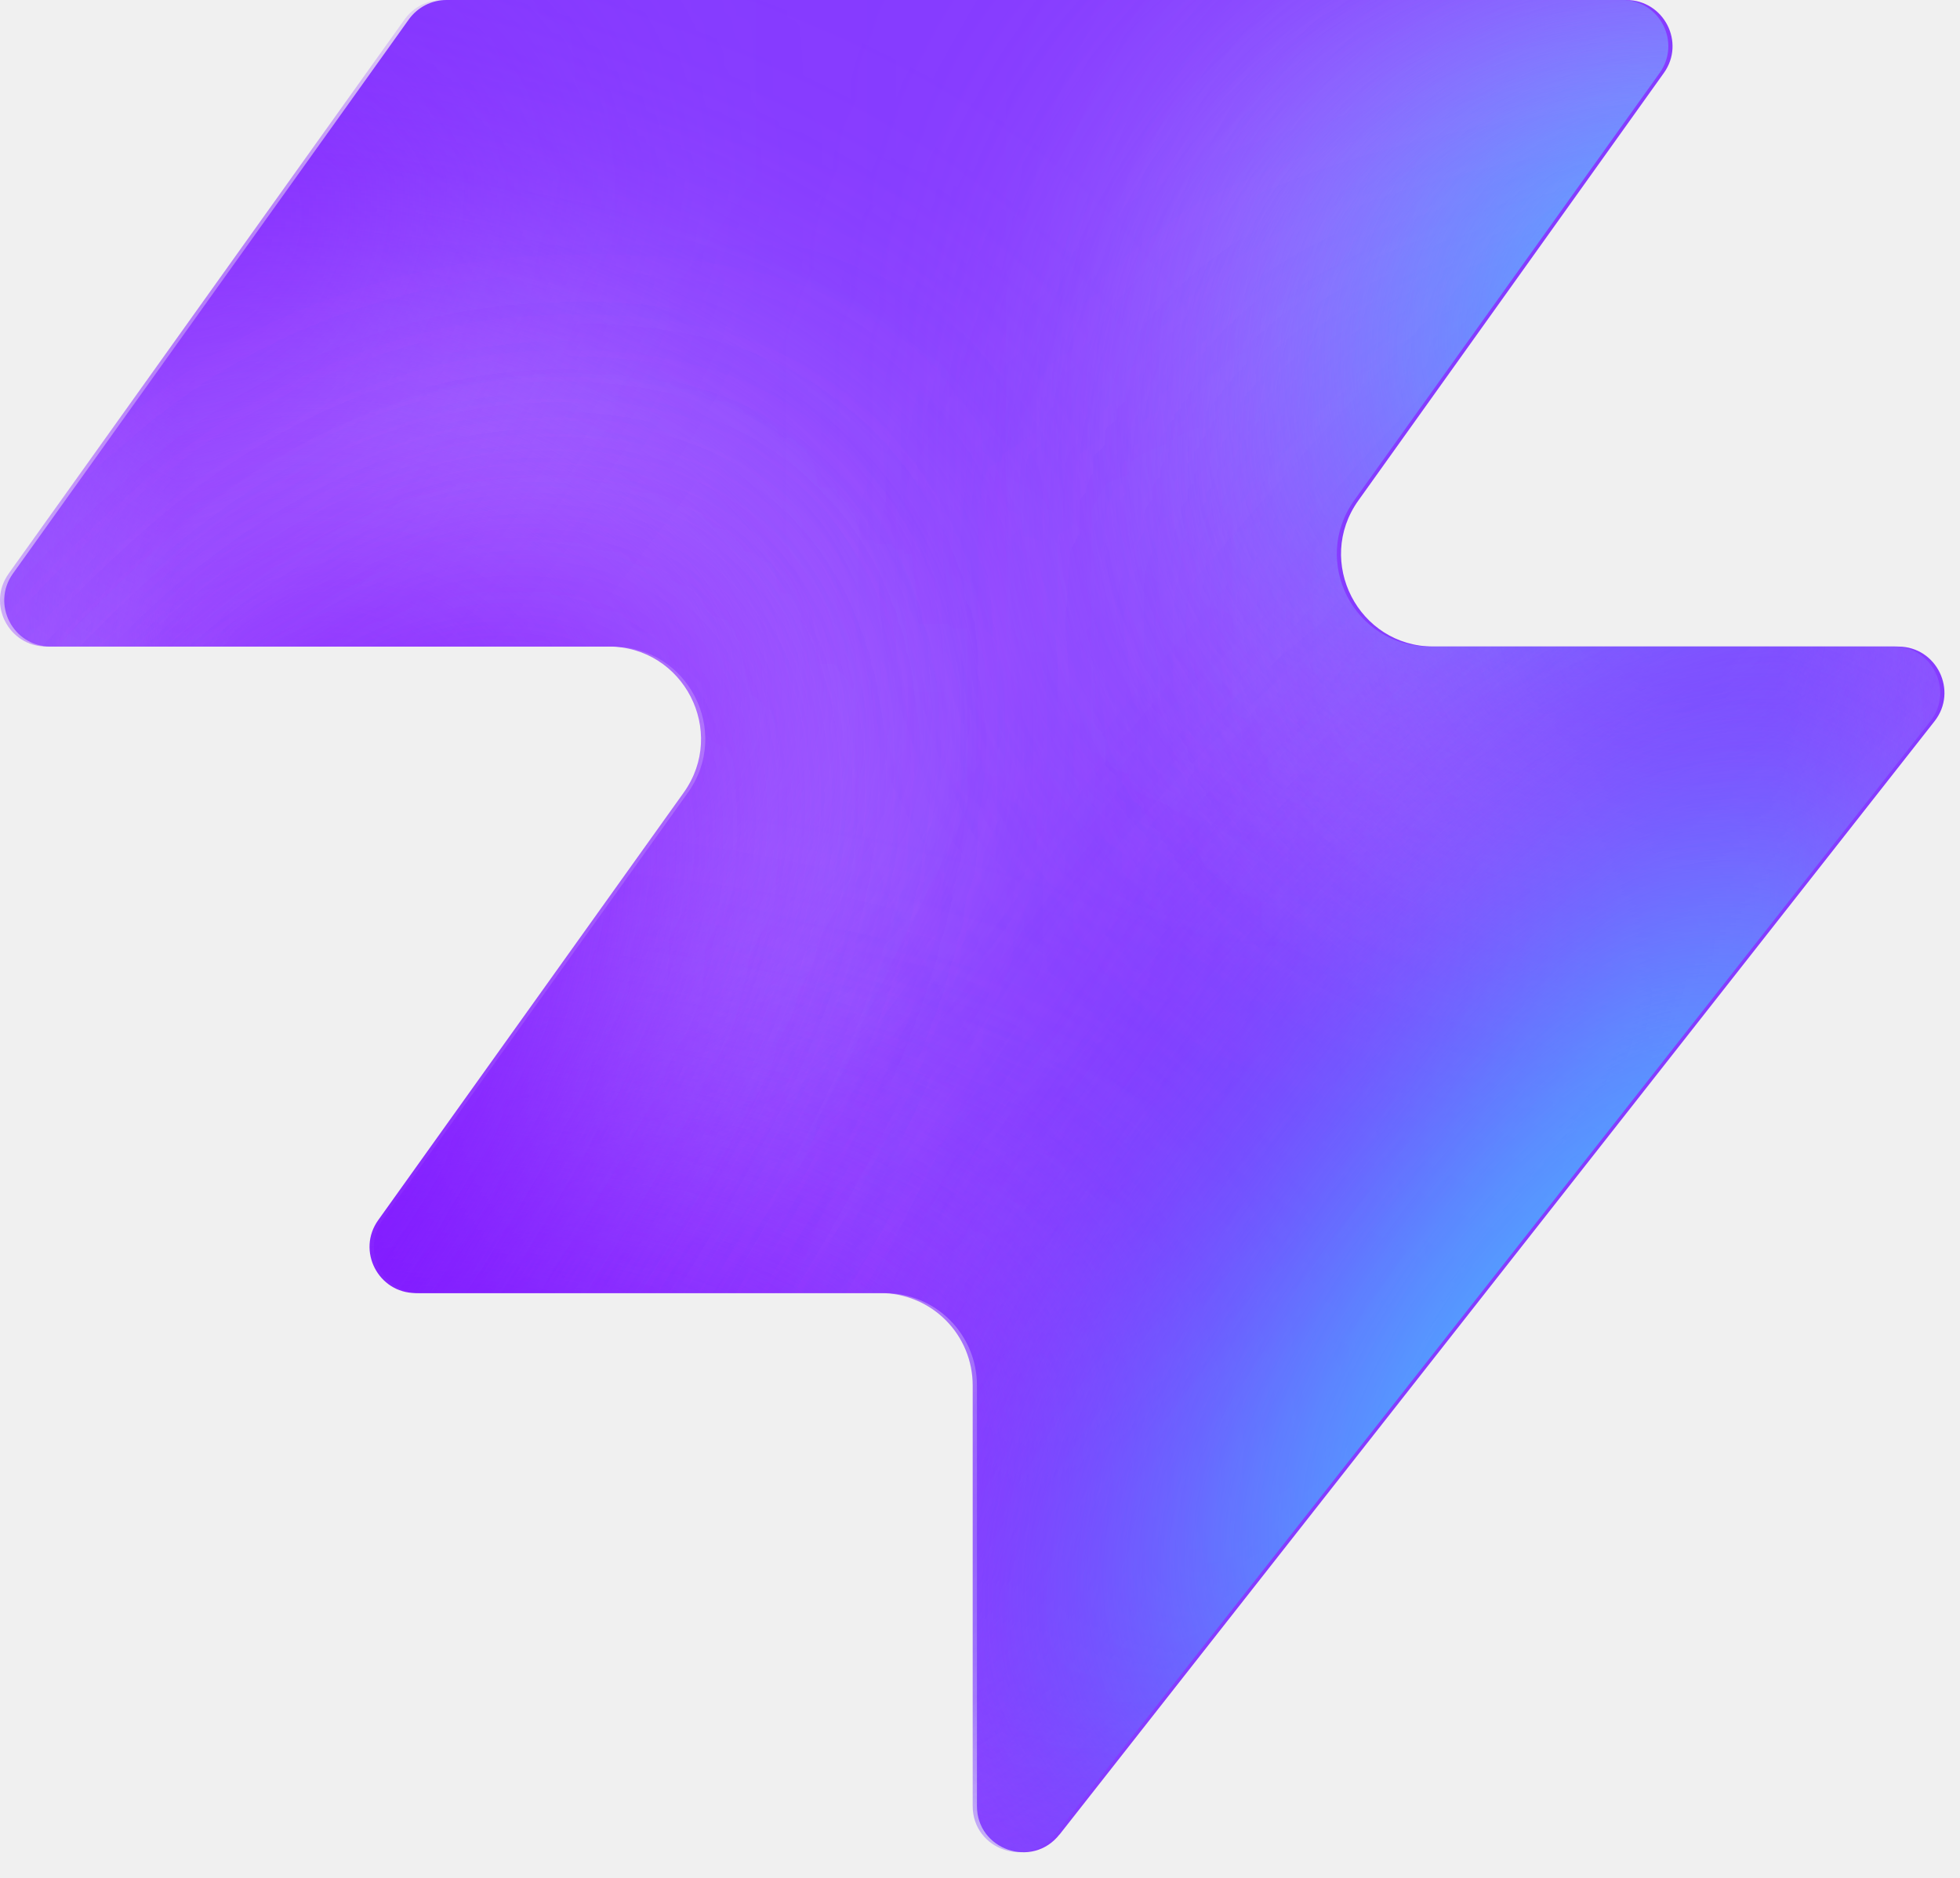
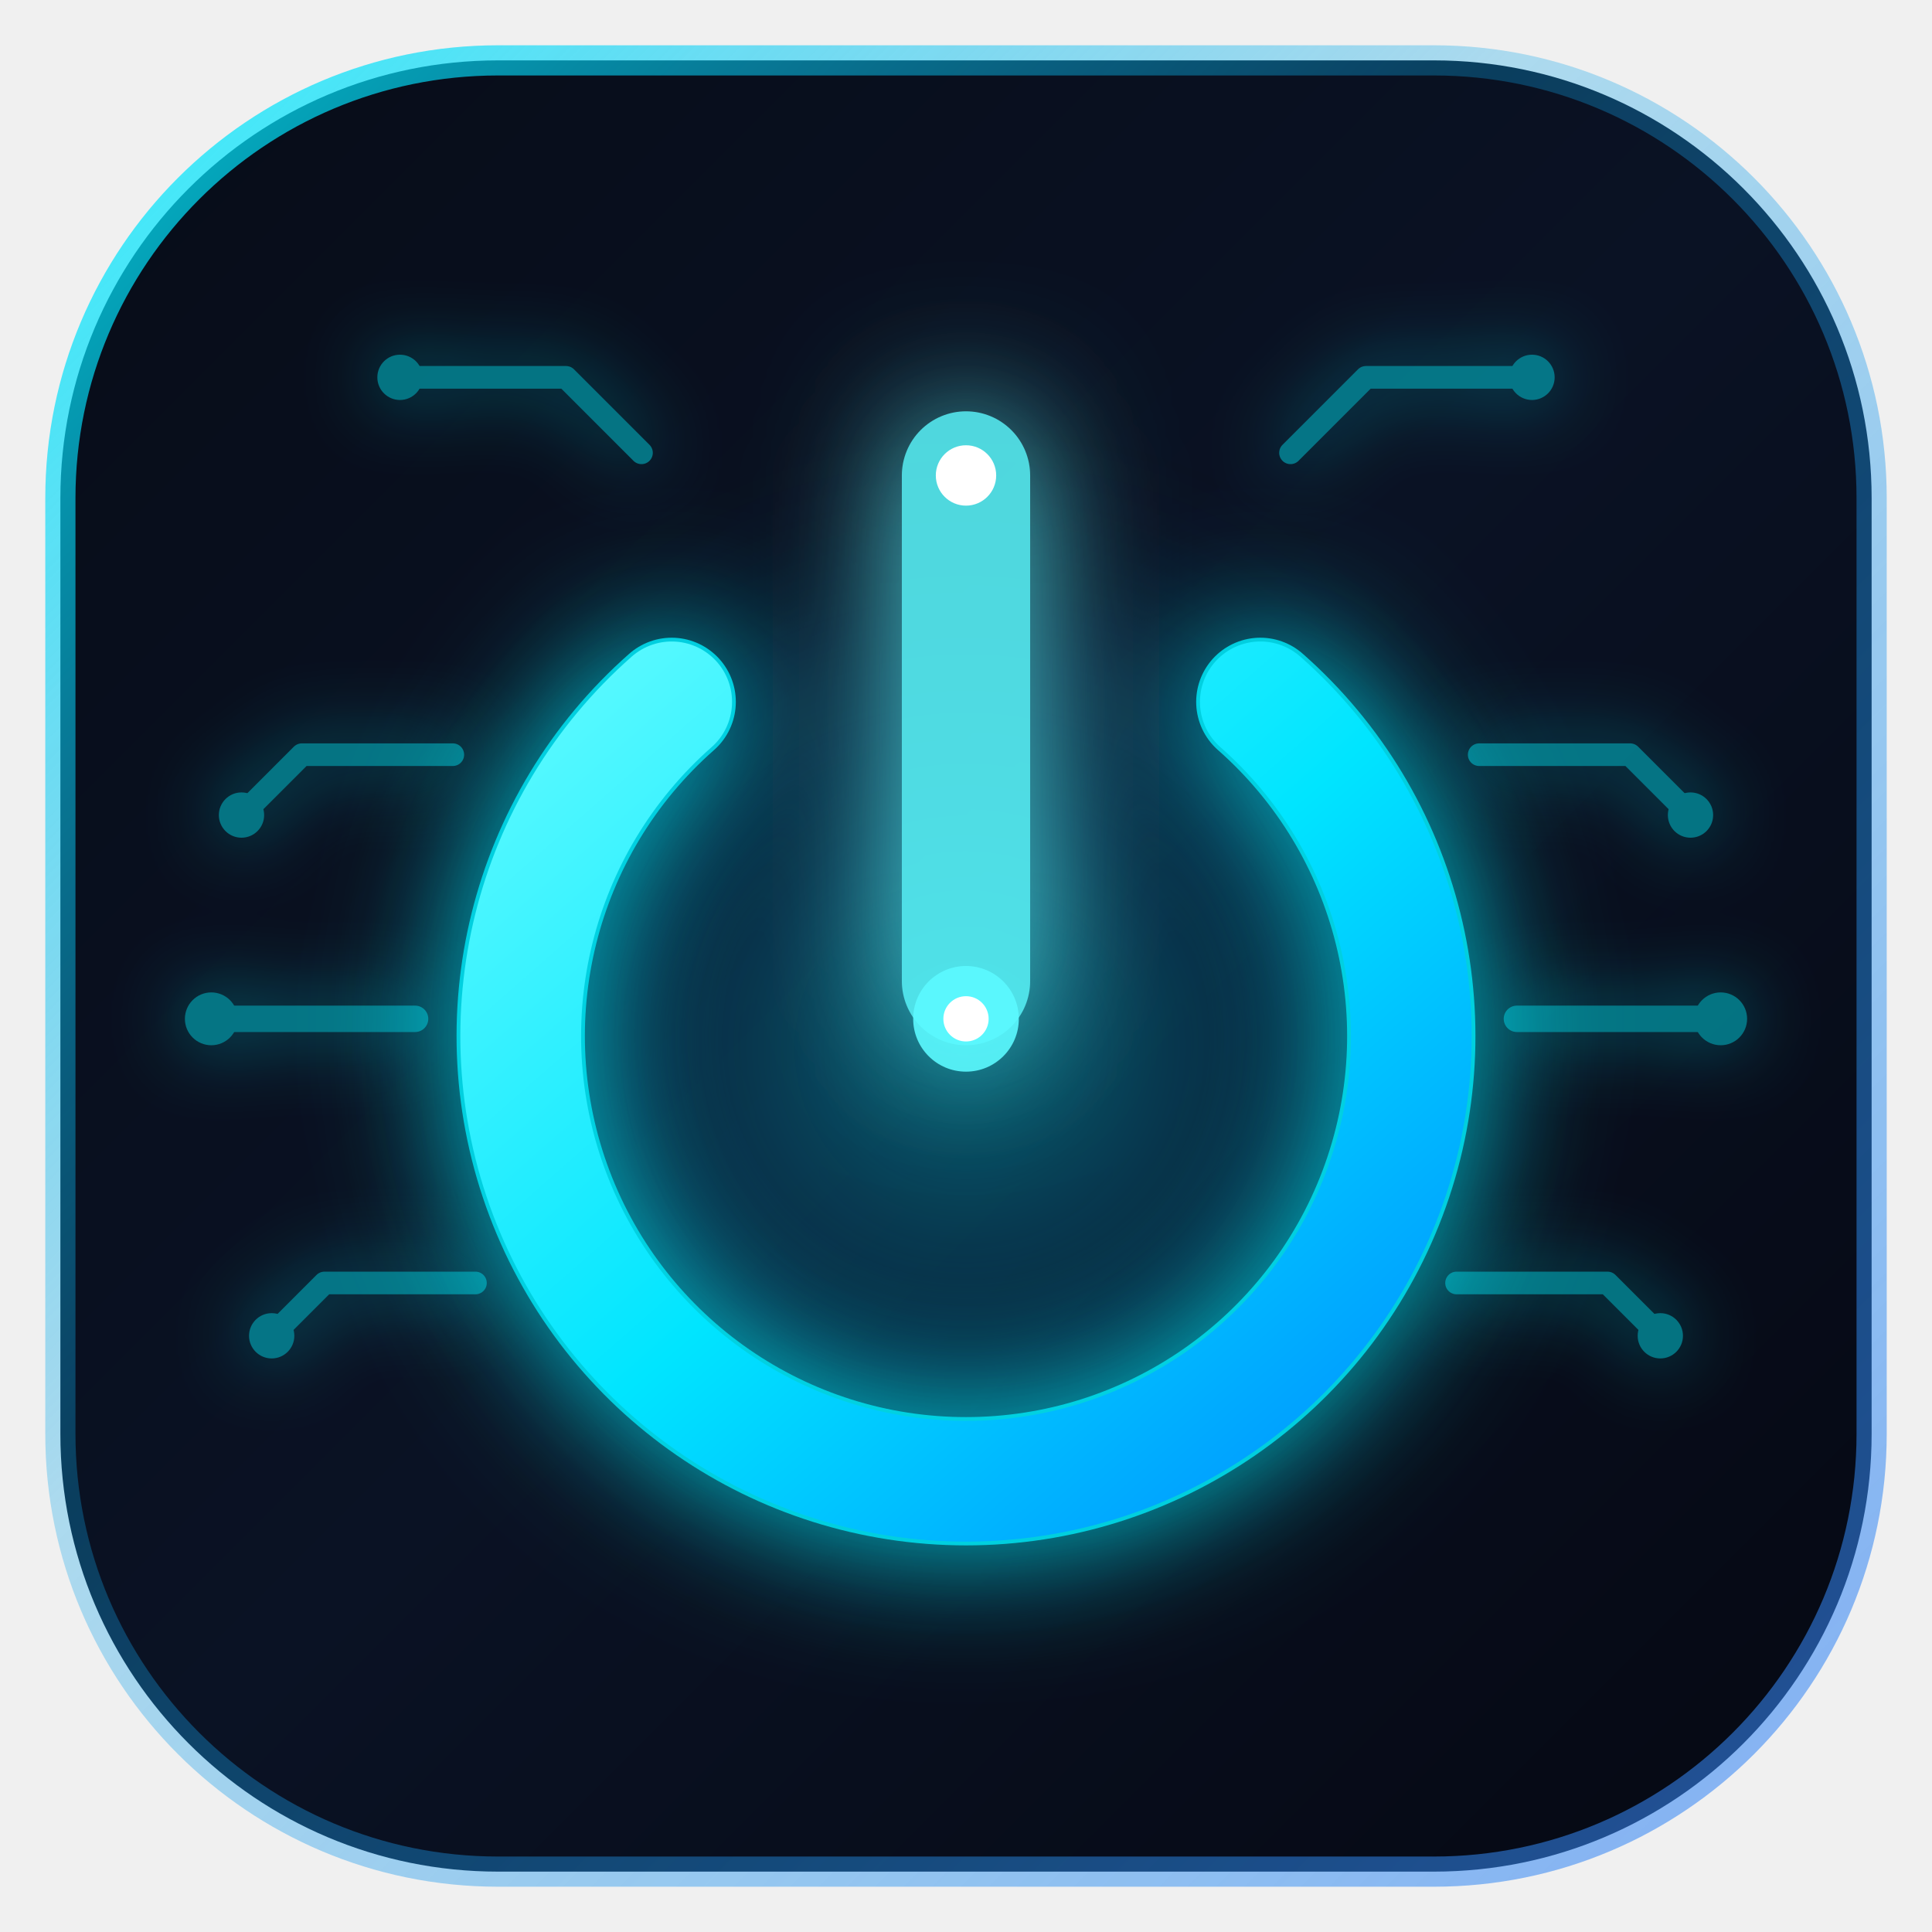
- <svg xmlns="http://www.w3.org/2000/svg" width="48" height="46" fill="none" viewBox="0 0 48 46">
-   <path fill="#863bff" d="M25.946 44.938c-.664.845-2.021.375-2.021-.698V33.937a2.26 2.26 0 0 0-2.262-2.262H10.287c-.92 0-1.456-1.04-.92-1.788l7.48-10.471c1.07-1.497 0-3.578-1.842-3.578H1.237c-.92 0-1.456-1.04-.92-1.788L10.013.474c.214-.297.556-.474.92-.474h28.894c.92 0 1.456 1.04.92 1.788l-7.48 10.471c-1.07 1.498 0 3.579 1.842 3.579h11.377c.943 0 1.473 1.088.89 1.83L25.947 44.94z" style="fill:#863bff;fill:color(display-p3 .525 .23 1);fill-opacity:1" />
-   <mask id="a" width="48" height="46" x="0" y="0" maskUnits="userSpaceOnUse" style="mask-type:alpha">
-     <path fill="#000" d="M25.842 44.938c-.664.844-2.021.375-2.021-.698V33.937a2.26 2.26 0 0 0-2.262-2.262H10.183c-.92 0-1.456-1.04-.92-1.788l7.48-10.471c1.07-1.498 0-3.579-1.842-3.579H1.133c-.92 0-1.456-1.04-.92-1.787L9.91.473c.214-.297.556-.474.92-.474h28.894c.92 0 1.456 1.04.92 1.788l-7.48 10.471c-1.07 1.498 0 3.578 1.842 3.578h11.377c.943 0 1.473 1.088.89 1.832L25.843 44.94z" style="fill:#000;fill-opacity:1" />
-   </mask>
-   <g mask="url(#a)">
-     <g filter="url(#b)">
-       <ellipse cx="5.508" cy="14.704" fill="#ede6ff" rx="5.508" ry="14.704" style="fill:#ede6ff;fill:color(display-p3 .927 .903 1);fill-opacity:1" transform="matrix(.00324 1 1 -.00324 -4.47 31.516)" />
-     </g>
-     <g filter="url(#c)">
-       <ellipse cx="10.399" cy="29.851" fill="#ede6ff" rx="10.399" ry="29.851" style="fill:#ede6ff;fill:color(display-p3 .927 .903 1);fill-opacity:1" transform="matrix(.00324 1 1 -.00324 -39.328 7.883)" />
-     </g>
-     <g filter="url(#d)">
-       <ellipse cx="5.508" cy="30.487" fill="#7e14ff" rx="5.508" ry="30.487" style="fill:#7e14ff;fill:color(display-p3 .492 .077 1);fill-opacity:1" transform="rotate(89.814 -25.913 -14.639)scale(1 -1)" />
-     </g>
-     <g filter="url(#e)">
-       <ellipse cx="5.508" cy="30.599" fill="#7e14ff" rx="5.508" ry="30.599" style="fill:#7e14ff;fill:color(display-p3 .492 .077 1);fill-opacity:1" transform="rotate(89.814 -32.644 -3.334)scale(1 -1)" />
-     </g>
-     <g filter="url(#f)">
-       <ellipse cx="5.508" cy="30.599" fill="#7e14ff" rx="5.508" ry="30.599" style="fill:#7e14ff;fill:color(display-p3 .492 .077 1);fill-opacity:1" transform="matrix(.00324 1 1 -.00324 -34.34 30.47)" />
-     </g>
-     <g filter="url(#g)">
-       <ellipse cx="14.072" cy="22.078" fill="#ede6ff" rx="14.072" ry="22.078" style="fill:#ede6ff;fill:color(display-p3 .927 .903 1);fill-opacity:1" transform="rotate(93.35 24.506 48.493)scale(-1 1)" />
-     </g>
-     <g filter="url(#h)">
-       <ellipse cx="3.47" cy="21.501" fill="#7e14ff" rx="3.47" ry="21.501" style="fill:#7e14ff;fill:color(display-p3 .492 .077 1);fill-opacity:1" transform="rotate(89.009 28.708 47.59)scale(-1 1)" />
-     </g>
-     <g filter="url(#i)">
-       <ellipse cx="3.47" cy="21.501" fill="#7e14ff" rx="3.47" ry="21.501" style="fill:#7e14ff;fill:color(display-p3 .492 .077 1);fill-opacity:1" transform="rotate(89.009 28.708 47.59)scale(-1 1)" />
-     </g>
-     <g filter="url(#j)">
-       <ellipse cx=".387" cy="8.972" fill="#7e14ff" rx="4.407" ry="29.108" style="fill:#7e14ff;fill:color(display-p3 .492 .077 1);fill-opacity:1" transform="rotate(39.51 .387 8.972)" />
-     </g>
-     <g filter="url(#k)">
-       <ellipse cx="47.523" cy="-6.092" fill="#7e14ff" rx="4.407" ry="29.108" style="fill:#7e14ff;fill:color(display-p3 .492 .077 1);fill-opacity:1" transform="rotate(37.892 47.523 -6.092)" />
-     </g>
-     <g filter="url(#l)">
-       <ellipse cx="41.412" cy="6.333" fill="#47bfff" rx="5.971" ry="9.665" style="fill:#47bfff;fill:color(display-p3 .28 .748 1);fill-opacity:1" transform="rotate(37.892 41.412 6.333)" />
-     </g>
-     <g filter="url(#m)">
-       <ellipse cx="-1.879" cy="38.332" fill="#7e14ff" rx="4.407" ry="29.108" style="fill:#7e14ff;fill:color(display-p3 .492 .077 1);fill-opacity:1" transform="rotate(37.892 -1.88 38.332)" />
-     </g>
-     <g filter="url(#n)">
-       <ellipse cx="-1.879" cy="38.332" fill="#7e14ff" rx="4.407" ry="29.108" style="fill:#7e14ff;fill:color(display-p3 .492 .077 1);fill-opacity:1" transform="rotate(37.892 -1.88 38.332)" />
-     </g>
-     <g filter="url(#o)">
-       <ellipse cx="35.651" cy="29.907" fill="#7e14ff" rx="4.407" ry="29.108" style="fill:#7e14ff;fill:color(display-p3 .492 .077 1);fill-opacity:1" transform="rotate(37.892 35.651 29.907)" />
-     </g>
-     <g filter="url(#p)">
-       <ellipse cx="38.418" cy="32.4" fill="#47bfff" rx="5.971" ry="15.297" style="fill:#47bfff;fill:color(display-p3 .28 .748 1);fill-opacity:1" transform="rotate(37.892 38.418 32.4)" />
-     </g>
-   </g>
+ <svg xmlns="http://www.w3.org/2000/svg" viewBox="0 0 512 512" fill="none">
  <defs>
-     <filter id="b" width="60.045" height="41.654" x="-19.77" y="16.149" color-interpolation-filters="sRGB" filterUnits="userSpaceOnUse">
-       <feFlood flood-opacity="0" result="BackgroundImageFix" />
-       <feBlend in="SourceGraphic" in2="BackgroundImageFix" result="shape" />
-       <feGaussianBlur result="effect1_foregroundBlur_2002_17158" stdDeviation="7.659" />
+     <linearGradient id="bgGrad" x1="0%" y1="0%" x2="100%" y2="100%">
+       <stop offset="0%" stop-color="#070c18" />
+       <stop offset="50%" stop-color="#0a1224" />
+       <stop offset="100%" stop-color="#050812" />
+     </linearGradient>
+     <linearGradient id="borderGrad" x1="0%" y1="0%" x2="100%" y2="100%">
+       <stop offset="0%" stop-color="#00f0ff" stop-opacity="0.8" />
+       <stop offset="40%" stop-color="#0ea5e9" stop-opacity="0.3" />
+       <stop offset="100%" stop-color="#3b82f6" stop-opacity="0.6" />
+     </linearGradient>
+     <linearGradient id="cyanNeon" x1="0%" y1="0%" x2="100%" y2="100%">
+       <stop offset="0%" stop-color="#5bfaff" />
+       <stop offset="50%" stop-color="#00e5ff" />
+       <stop offset="100%" stop-color="#0091ff" />
+     </linearGradient>
+     <linearGradient id="pulsePin" x1="0%" y1="0%" x2="0%" y2="100%">
+       <stop offset="0%" stop-color="#ffffff" />
+       <stop offset="30%" stop-color="#5bfaff" />
+       <stop offset="100%" stop-color="#00b4d8" />
+     </linearGradient>
+     <radialGradient id="ambientGlow" cx="50%" cy="52%" r="45%">
+       <stop offset="0%" stop-color="#00f0ff" stop-opacity="0.35" />
+       <stop offset="60%" stop-color="#0284c7" stop-opacity="0.12" />
+       <stop offset="100%" stop-color="#000000" stop-opacity="0" />
+     </radialGradient>
+     <filter id="neonGlow" x="-20%" y="-20%" width="140%" height="140%">
+       <feGaussianBlur stdDeviation="10" result="blur" />
+       <feMerge>
+         <feMergeNode in="blur" />
+         <feMergeNode in="SourceGraphic" />
+       </feMerge>
    </filter>
-     <filter id="c" width="90.34" height="51.437" x="-54.613" y="-7.533" color-interpolation-filters="sRGB" filterUnits="userSpaceOnUse">
-       <feFlood flood-opacity="0" result="BackgroundImageFix" />
-       <feBlend in="SourceGraphic" in2="BackgroundImageFix" result="shape" />
-       <feGaussianBlur result="effect1_foregroundBlur_2002_17158" stdDeviation="7.659" />
-     </filter>
-     <filter id="d" width="79.355" height="29.4" x="-49.64" y="2.03" color-interpolation-filters="sRGB" filterUnits="userSpaceOnUse">
-       <feFlood flood-opacity="0" result="BackgroundImageFix" />
-       <feBlend in="SourceGraphic" in2="BackgroundImageFix" result="shape" />
-       <feGaussianBlur result="effect1_foregroundBlur_2002_17158" stdDeviation="4.596" />
-     </filter>
-     <filter id="e" width="79.579" height="29.4" x="-45.045" y="20.029" color-interpolation-filters="sRGB" filterUnits="userSpaceOnUse">
-       <feFlood flood-opacity="0" result="BackgroundImageFix" />
-       <feBlend in="SourceGraphic" in2="BackgroundImageFix" result="shape" />
-       <feGaussianBlur result="effect1_foregroundBlur_2002_17158" stdDeviation="4.596" />
-     </filter>
-     <filter id="f" width="79.579" height="29.4" x="-43.513" y="21.178" color-interpolation-filters="sRGB" filterUnits="userSpaceOnUse">
-       <feFlood flood-opacity="0" result="BackgroundImageFix" />
-       <feBlend in="SourceGraphic" in2="BackgroundImageFix" result="shape" />
-       <feGaussianBlur result="effect1_foregroundBlur_2002_17158" stdDeviation="4.596" />
-     </filter>
-     <filter id="g" width="74.749" height="58.852" x="15.756" y="-17.901" color-interpolation-filters="sRGB" filterUnits="userSpaceOnUse">
-       <feFlood flood-opacity="0" result="BackgroundImageFix" />
-       <feBlend in="SourceGraphic" in2="BackgroundImageFix" result="shape" />
-       <feGaussianBlur result="effect1_foregroundBlur_2002_17158" stdDeviation="7.659" />
-     </filter>
-     <filter id="h" width="61.377" height="25.362" x="23.548" y="2.284" color-interpolation-filters="sRGB" filterUnits="userSpaceOnUse">
-       <feFlood flood-opacity="0" result="BackgroundImageFix" />
-       <feBlend in="SourceGraphic" in2="BackgroundImageFix" result="shape" />
-       <feGaussianBlur result="effect1_foregroundBlur_2002_17158" stdDeviation="4.596" />
-     </filter>
-     <filter id="i" width="61.377" height="25.362" x="23.548" y="2.284" color-interpolation-filters="sRGB" filterUnits="userSpaceOnUse">
-       <feFlood flood-opacity="0" result="BackgroundImageFix" />
-       <feBlend in="SourceGraphic" in2="BackgroundImageFix" result="shape" />
-       <feGaussianBlur result="effect1_foregroundBlur_2002_17158" stdDeviation="4.596" />
-     </filter>
-     <filter id="j" width="56.045" height="63.649" x="-27.636" y="-22.853" color-interpolation-filters="sRGB" filterUnits="userSpaceOnUse">
-       <feFlood flood-opacity="0" result="BackgroundImageFix" />
-       <feBlend in="SourceGraphic" in2="BackgroundImageFix" result="shape" />
-       <feGaussianBlur result="effect1_foregroundBlur_2002_17158" stdDeviation="4.596" />
-     </filter>
-     <filter id="k" width="54.814" height="64.646" x="20.116" y="-38.415" color-interpolation-filters="sRGB" filterUnits="userSpaceOnUse">
-       <feFlood flood-opacity="0" result="BackgroundImageFix" />
-       <feBlend in="SourceGraphic" in2="BackgroundImageFix" result="shape" />
-       <feGaussianBlur result="effect1_foregroundBlur_2002_17158" stdDeviation="4.596" />
-     </filter>
-     <filter id="l" width="33.541" height="35.313" x="24.641" y="-11.323" color-interpolation-filters="sRGB" filterUnits="userSpaceOnUse">
-       <feFlood flood-opacity="0" result="BackgroundImageFix" />
-       <feBlend in="SourceGraphic" in2="BackgroundImageFix" result="shape" />
-       <feGaussianBlur result="effect1_foregroundBlur_2002_17158" stdDeviation="4.596" />
-     </filter>
-     <filter id="m" width="54.814" height="64.646" x="-29.286" y="6.009" color-interpolation-filters="sRGB" filterUnits="userSpaceOnUse">
-       <feFlood flood-opacity="0" result="BackgroundImageFix" />
-       <feBlend in="SourceGraphic" in2="BackgroundImageFix" result="shape" />
-       <feGaussianBlur result="effect1_foregroundBlur_2002_17158" stdDeviation="4.596" />
-     </filter>
-     <filter id="n" width="54.814" height="64.646" x="-29.286" y="6.009" color-interpolation-filters="sRGB" filterUnits="userSpaceOnUse">
-       <feFlood flood-opacity="0" result="BackgroundImageFix" />
-       <feBlend in="SourceGraphic" in2="BackgroundImageFix" result="shape" />
-       <feGaussianBlur result="effect1_foregroundBlur_2002_17158" stdDeviation="4.596" />
-     </filter>
-     <filter id="o" width="54.814" height="64.646" x="8.244" y="-2.416" color-interpolation-filters="sRGB" filterUnits="userSpaceOnUse">
-       <feFlood flood-opacity="0" result="BackgroundImageFix" />
-       <feBlend in="SourceGraphic" in2="BackgroundImageFix" result="shape" />
-       <feGaussianBlur result="effect1_foregroundBlur_2002_17158" stdDeviation="4.596" />
-     </filter>
-     <filter id="p" width="39.409" height="43.623" x="18.713" y="10.588" color-interpolation-filters="sRGB" filterUnits="userSpaceOnUse">
-       <feFlood flood-opacity="0" result="BackgroundImageFix" />
-       <feBlend in="SourceGraphic" in2="BackgroundImageFix" result="shape" />
-       <feGaussianBlur result="effect1_foregroundBlur_2002_17158" stdDeviation="4.596" />
+     <filter id="coreGlow" x="-30%" y="-30%" width="160%" height="160%">
+       <feGaussianBlur stdDeviation="18" result="blur" />
+       <feMerge>
+         <feMergeNode in="blur" />
+         <feMergeNode in="SourceGraphic" />
+       </feMerge>
    </filter>
  </defs>
+   <rect x="16" y="16" width="480" height="480" rx="116" fill="url(#bgGrad)" stroke="url(#borderGrad)" stroke-width="8" />
+   <circle cx="256" cy="270" r="190" fill="url(#ambientGlow)" />
+   <g stroke="#00f0ff" stroke-linecap="round" stroke-linejoin="round" opacity="0.45" filter="url(#neonGlow)">
+     <path d="M 120 200 L 80 200 L 64 216" stroke-width="6" />
+     <circle cx="64" cy="216" r="6" fill="#00f0ff" stroke="none" />
+     <path d="M 110 270 L 60 270" stroke-width="7" />
+     <circle cx="56" cy="270" r="7" fill="#00f0ff" stroke="none" />
+     <path d="M 126 340 L 86 340 L 72 354" stroke-width="6" />
+     <circle cx="72" cy="354" r="6" fill="#00f0ff" stroke="none" />
+     <path d="M 392 200 L 432 200 L 448 216" stroke-width="6" />
+     <circle cx="448" cy="216" r="6" fill="#00f0ff" stroke="none" />
+     <path d="M 402 270 L 452 270" stroke-width="7" />
+     <circle cx="456" cy="270" r="7" fill="#00f0ff" stroke="none" />
+     <path d="M 386 340 L 426 340 L 440 354" stroke-width="6" />
+     <circle cx="440" cy="354" r="6" fill="#00f0ff" stroke="none" />
+     <path d="M 170 120 L 150 100 L 110 100" stroke-width="6" />
+     <circle cx="106" cy="100" r="6" fill="#00f0ff" stroke="none" />
+     <path d="M 342 120 L 362 100 L 402 100" stroke-width="6" />
+     <circle cx="406" cy="100" r="6" fill="#00f0ff" stroke="none" />
+   </g>
+   <g filter="url(#coreGlow)" opacity="0.85">
+     <path d="M 334 186 A 118 118 0 1 1 178 186" stroke="#00f0ff" stroke-width="34" stroke-linecap="round" />
+     <line x1="256" y1="126" x2="256" y2="260" stroke="#5bfaff" stroke-width="34" stroke-linecap="round" />
+   </g>
+   <g>
+     <path d="M 334 186 A 118 118 0 1 1 178 186" stroke="url(#cyanNeon)" stroke-width="32" stroke-linecap="round" />
+     <line x1="256" y1="126" x2="256" y2="260" stroke="url(#pulsePin)" stroke-width="32" stroke-linecap="round" />
+     <circle cx="256" cy="126" r="8" fill="#ffffff" />
+     <circle cx="256" cy="270" r="14" fill="#5bfaff" opacity="0.9" />
+     <circle cx="256" cy="270" r="6" fill="#ffffff" />
+   </g>
</svg>
